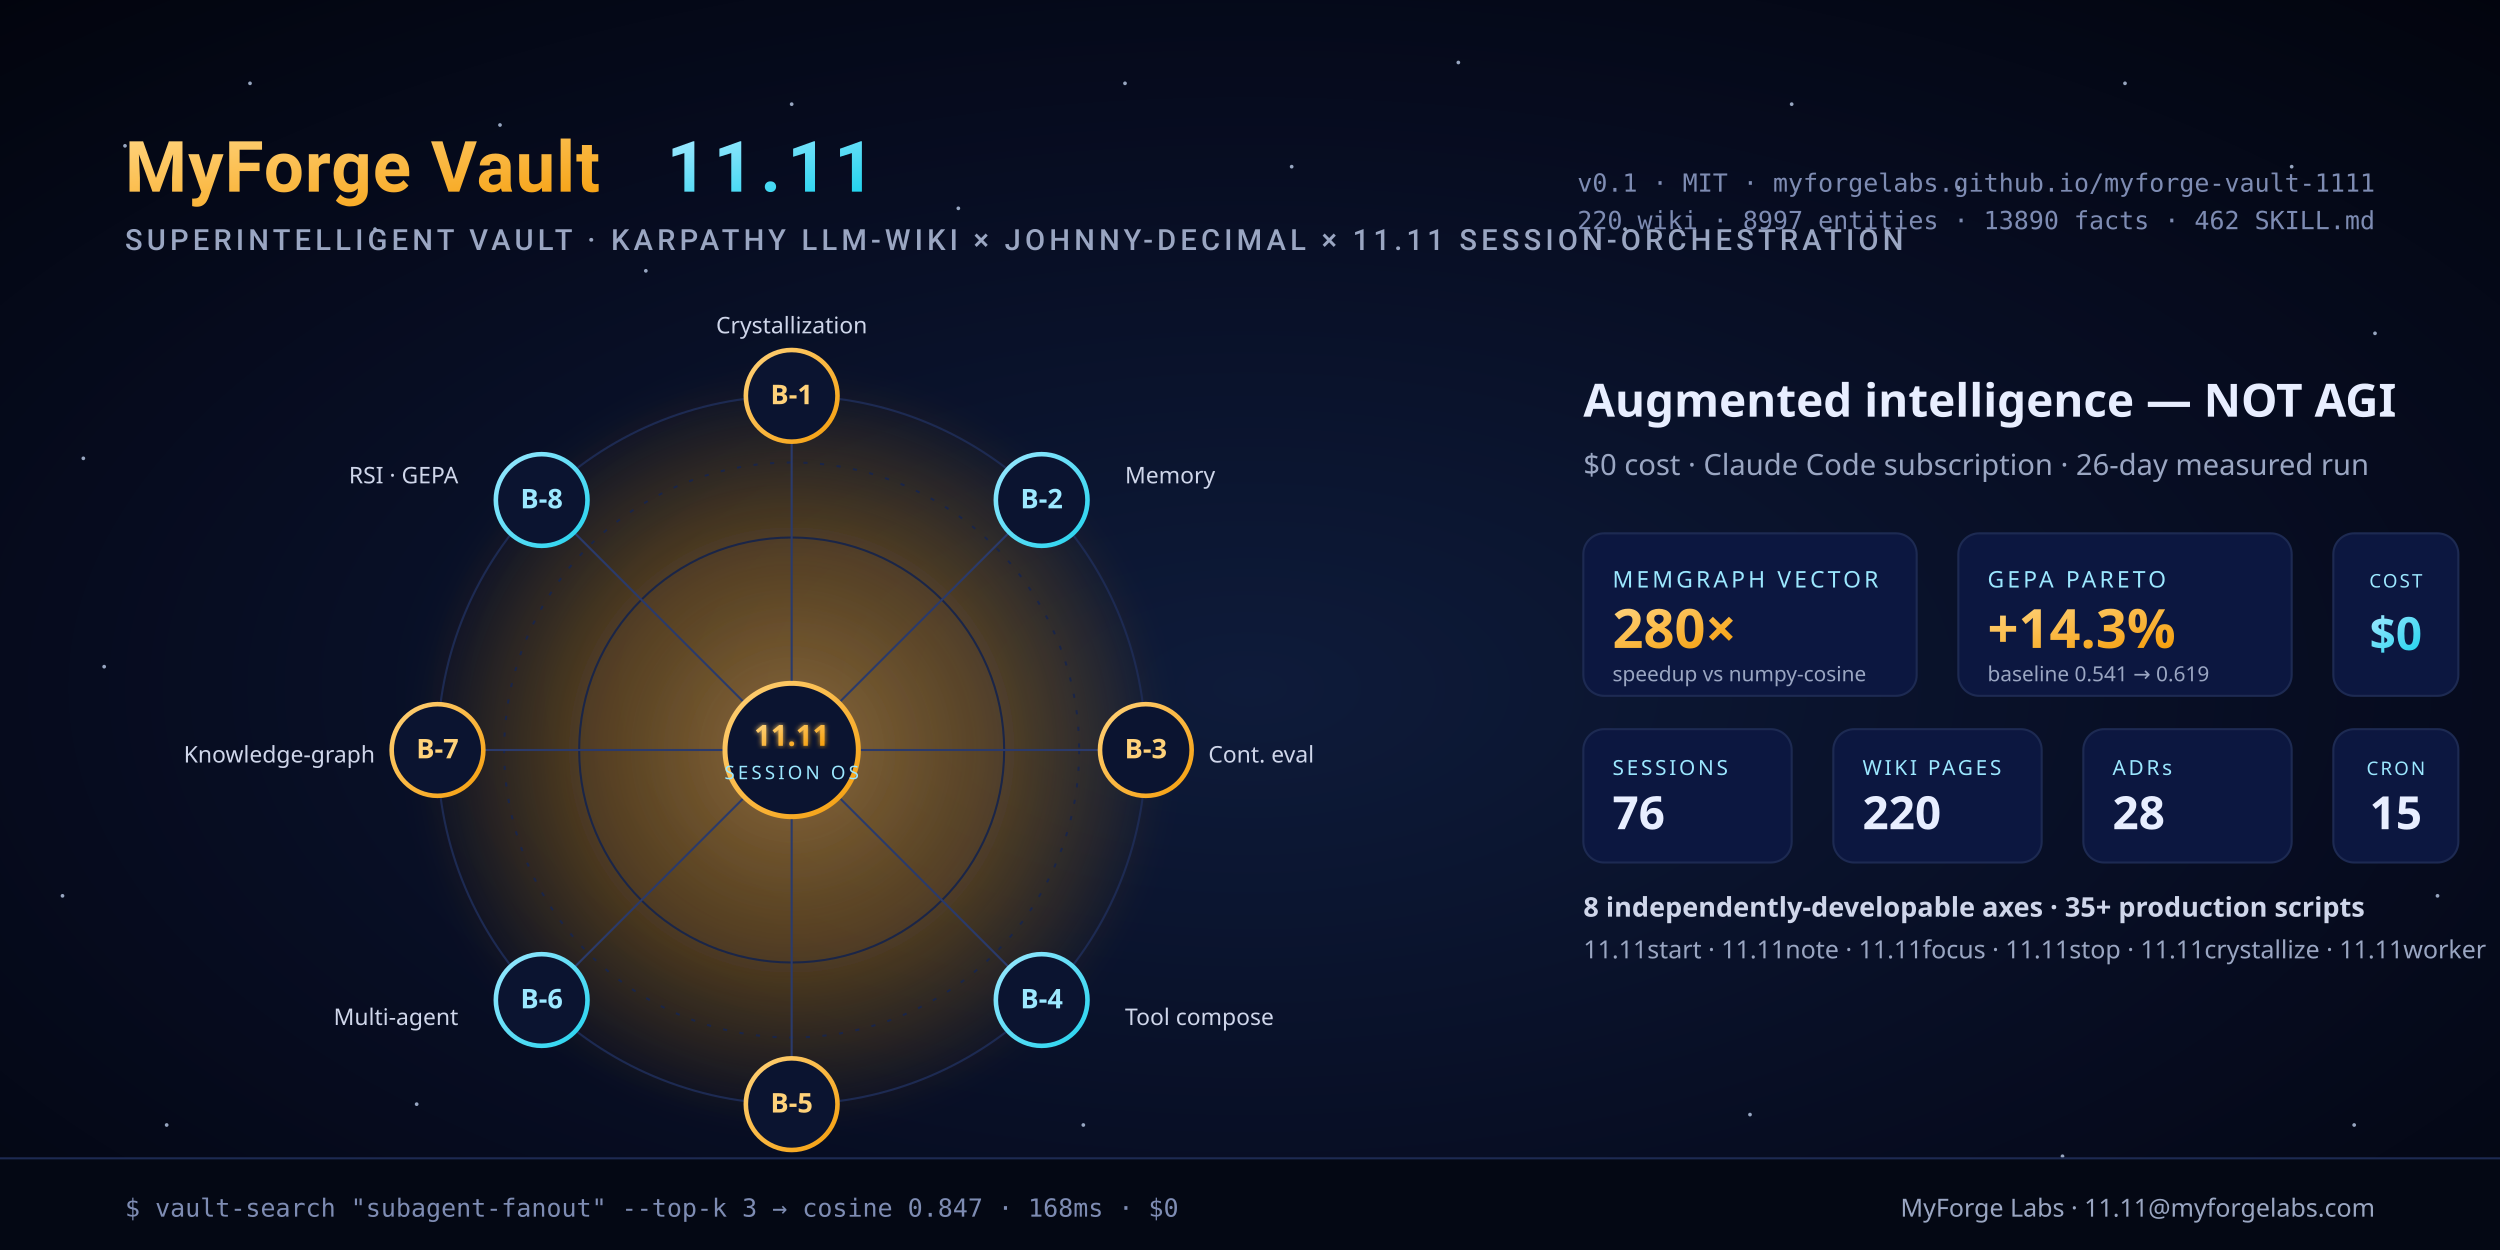
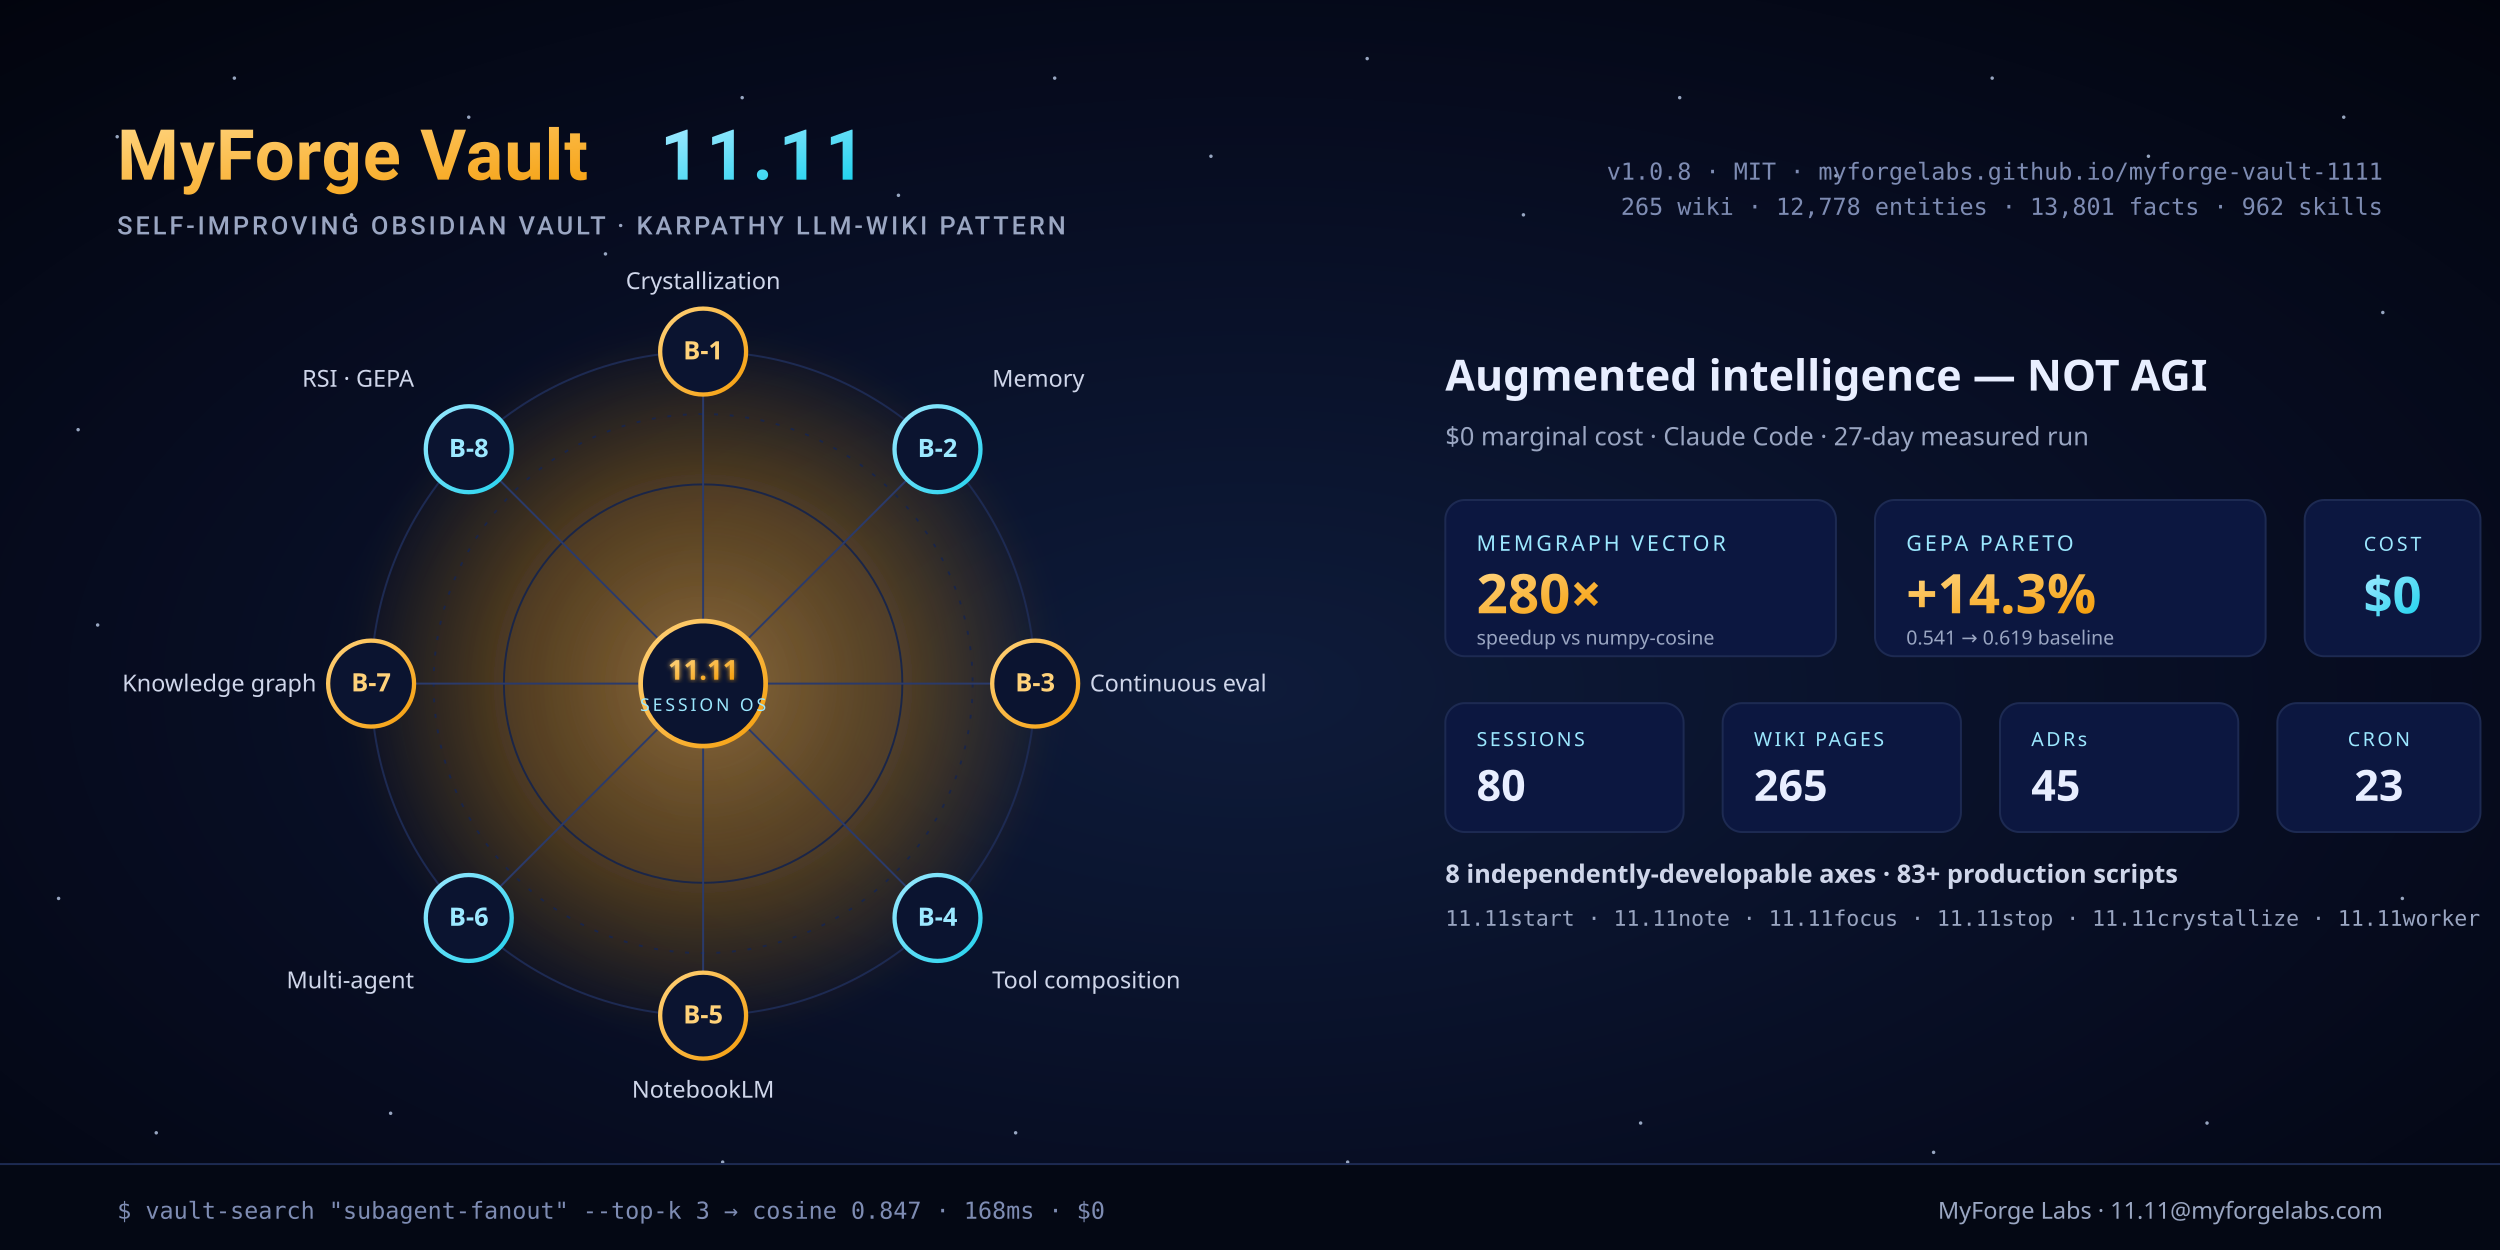
- <svg xmlns="http://www.w3.org/2000/svg" viewBox="0 0 1200 600" role="img" aria-label="MyForge Vault 11.11 — 8-axis Superintelligent Vault">
+ <svg xmlns="http://www.w3.org/2000/svg" viewBox="0 0 1280 640" role="img" aria-label="MyForge Vault 11.11 — 8-axis Superintelligent Vault">
  <defs>
    <radialGradient id="bg" cx="50%" cy="55%" r="75%">
      <stop offset="0%" stop-color="#0e1b3a" />
      <stop offset="55%" stop-color="#070d22" />
      <stop offset="100%" stop-color="#02040d" />
    </radialGradient>
    <radialGradient id="coreGlow" cx="50%" cy="50%" r="50%">
      <stop offset="0%" stop-color="#ffb84d" stop-opacity="0.95" />
      <stop offset="55%" stop-color="#f59e0b" stop-opacity="0.55" />
      <stop offset="100%" stop-color="#f59e0b" stop-opacity="0" />
    </radialGradient>
    <linearGradient id="amber" x1="0" y1="0" x2="1" y2="1">
      <stop offset="0%" stop-color="#ffd27a" />
      <stop offset="100%" stop-color="#f59e0b" />
    </linearGradient>
    <linearGradient id="cyan" x1="0" y1="0" x2="1" y2="1">
      <stop offset="0%" stop-color="#9ce8ff" />
      <stop offset="100%" stop-color="#22d3ee" />
    </linearGradient>
    <filter id="soft" x="-20%" y="-20%" width="140%" height="140%">
      <feGaussianBlur stdDeviation="6" />
    </filter>
    <filter id="textGlow" x="-10%" y="-10%" width="120%" height="120%">
      <feGaussianBlur stdDeviation="1.4" result="b" />
      <feMerge>
        <feMergeNode in="b" />
        <feMergeNode in="SourceGraphic" />
      </feMerge>
    </filter>
    <symbol id="star" overflow="visible">
      <circle r="0.9" fill="#cfe2ff" fill-opacity="0.85" />
    </symbol>
  </defs>
-   <rect width="1200" height="600" fill="url(#bg)" />
+   <rect width="1280" height="640" fill="url(#bg)" />
  <g opacity="0.85">
    <use href="#star" x="60" y="70" />
    <use href="#star" x="120" y="40" />
    <use href="#star" x="180" y="110" />
    <use href="#star" x="240" y="60" />
    <use href="#star" x="310" y="130" />
    <use href="#star" x="380" y="50" />
    <use href="#star" x="460" y="100" />
    <use href="#star" x="540" y="40" />
    <use href="#star" x="620" y="80" />
    <use href="#star" x="700" y="30" />
    <use href="#star" x="780" y="110" />
    <use href="#star" x="860" y="50" />
    <use href="#star" x="940" y="90" />
    <use href="#star" x="1020" y="40" />
    <use href="#star" x="1100" y="80" />
-     <use href="#star" x="1140" y="160" />
+     <use href="#star" x="1200" y="60" />
+     <use href="#star" x="1220" y="160" />
    <use href="#star" x="40" y="220" />
-     <use href="#star" x="80" y="540" />
-     <use href="#star" x="200" y="530" />
-     <use href="#star" x="370" y="560" />
-     <use href="#star" x="520" y="540" />
-     <use href="#star" x="690" y="560" />
-     <use href="#star" x="840" y="535" />
-     <use href="#star" x="990" y="555" />
-     <use href="#star" x="1130" y="540" />
-     <use href="#star" x="1170" y="430" />
-     <use href="#star" x="30" y="430" />
-     <use href="#star" x="1080" y="280" />
+     <use href="#star" x="80" y="580" />
+     <use href="#star" x="200" y="570" />
+     <use href="#star" x="370" y="595" />
+     <use href="#star" x="520" y="580" />
+     <use href="#star" x="690" y="595" />
+     <use href="#star" x="840" y="575" />
+     <use href="#star" x="990" y="590" />
+     <use href="#star" x="1130" y="575" />
+     <use href="#star" x="1230" y="460" />
+     <use href="#star" x="30" y="460" />
+     <use href="#star" x="1150" y="290" />
    <use href="#star" x="50" y="320" />
  </g>
  <g font-family="ui-sans-serif, system-ui, -apple-system, Segoe UI, Roboto" font-weight="700">
-     <text x="60" y="92" font-size="34" fill="url(#amber)" letter-spacing="0.5">MyForge Vault</text>
-     <text x="320" y="92" font-size="34" fill="url(#cyan)" letter-spacing="3">11.11</text>
-     <text x="60" y="120" font-size="14" fill="#9aa6c2" font-weight="500" letter-spacing="2">SUPERINTELLIGENT VAULT · KARPATHY LLM-WIKI × JOHNNY-DECIMAL × 11.11 SESSION-ORCHESTRATION</text>
+     <text x="60" y="92" font-size="36" fill="url(#amber)" letter-spacing="0.5">MyForge Vault</text>
+     <text x="338" y="92" font-size="36" fill="url(#cyan)" letter-spacing="3">11.11</text>
+     <text x="60" y="120" font-size="13" fill="#9aa6c2" font-weight="500" letter-spacing="1.5">SELF-IMPROVING OBSIDIAN VAULT · KARPATHY LLM-WIKI PATTERN</text>
  </g>
  <g font-family="ui-monospace, SFMono-Regular, Consolas, monospace" font-size="12" fill="#7e8cb3">
-     <text x="1140" y="92" text-anchor="end">v0.1 · MIT · myforgelabs.github.io/myforge-vault-1111</text>
-     <text x="1140" y="110" text-anchor="end">220 wiki · 8997 entities · 13890 facts · 462 SKILL.md</text>
+     <text x="1220" y="92" text-anchor="end">v1.0.8 · MIT · myforgelabs.github.io/myforge-vault-1111</text>
+     <text x="1220" y="110" text-anchor="end">265 wiki · 12,778 entities · 13,801 facts · 962 skills</text>
  </g>
-   <g transform="translate(380 360)">
+   <g transform="translate(360 350)">
    <circle r="180" fill="url(#coreGlow)" opacity="0.55" filter="url(#soft)" />
    <circle r="170" fill="none" stroke="#1d2a52" stroke-width="1" />
    <circle r="138" fill="none" stroke="#1a2547" stroke-width="1" stroke-dasharray="2 6" />
    <circle r="102" fill="none" stroke="#1a2547" stroke-width="1" />
    <g stroke="#2a3a6b" stroke-width="1">
      <line x1="0" y1="-170" x2="0" y2="-30" />
      <line x1="120" y1="-120" x2="21" y2="-21" />
      <line x1="170" y1="0" x2="30" y2="0" />
      <line x1="120" y1="120" x2="21" y2="21" />
      <line x1="0" y1="170" x2="0" y2="30" />
      <line x1="-120" y1="120" x2="-21" y2="21" />
      <line x1="-170" y1="0" x2="-30" y2="0" />
      <line x1="-120" y1="-120" x2="-21" y2="-21" />
    </g>
    <g font-family="ui-sans-serif, system-ui" font-weight="700" font-size="13">
      <circle cx="0" cy="-170" r="22" fill="#0b1430" stroke="url(#amber)" stroke-width="2.2" />
      <text x="0" y="-166" text-anchor="middle" fill="#ffd27a">B-1</text>
-       <text x="0" y="-200" text-anchor="middle" fill="#cfd6ea" font-size="11" font-weight="500">Crystallization</text>
+       <text x="0" y="-202" text-anchor="middle" fill="#cfd6ea" font-size="12" font-weight="500">Crystallization</text>
      <circle cx="120" cy="-120" r="22" fill="#0b1430" stroke="url(#cyan)" stroke-width="2.2" />
      <text x="120" y="-116" text-anchor="middle" fill="#9ce8ff">B-2</text>
-       <text x="160" y="-128" text-anchor="start" fill="#cfd6ea" font-size="11" font-weight="500">Memory</text>
+       <text x="148" y="-152" text-anchor="start" fill="#cfd6ea" font-size="12" font-weight="500">Memory</text>
      <circle cx="170" cy="0" r="22" fill="#0b1430" stroke="url(#amber)" stroke-width="2.2" />
      <text x="170" y="4" text-anchor="middle" fill="#ffd27a">B-3</text>
-       <text x="200" y="6" text-anchor="start" fill="#cfd6ea" font-size="11" font-weight="500">Cont. eval</text>
+       <text x="198" y="4" text-anchor="start" fill="#cfd6ea" font-size="12" font-weight="500">Continuous eval</text>
      <circle cx="120" cy="120" r="22" fill="#0b1430" stroke="url(#cyan)" stroke-width="2.2" />
      <text x="120" y="124" text-anchor="middle" fill="#9ce8ff">B-4</text>
-       <text x="160" y="132" text-anchor="start" fill="#cfd6ea" font-size="11" font-weight="500">Tool compose</text>
+       <text x="148" y="156" text-anchor="start" fill="#cfd6ea" font-size="12" font-weight="500">Tool composition</text>
      <circle cx="0" cy="170" r="22" fill="#0b1430" stroke="url(#amber)" stroke-width="2.2" />
      <text x="0" y="174" text-anchor="middle" fill="#ffd27a">B-5</text>
-       <text x="0" y="210" text-anchor="middle" fill="#cfd6ea" font-size="11" font-weight="500">NotebookLM</text>
+       <text x="0" y="212" text-anchor="middle" fill="#cfd6ea" font-size="12" font-weight="500">NotebookLM</text>
      <circle cx="-120" cy="120" r="22" fill="#0b1430" stroke="url(#cyan)" stroke-width="2.2" />
      <text x="-120" y="124" text-anchor="middle" fill="#9ce8ff">B-6</text>
-       <text x="-160" y="132" text-anchor="end" fill="#cfd6ea" font-size="11" font-weight="500">Multi-agent</text>
+       <text x="-148" y="156" text-anchor="end" fill="#cfd6ea" font-size="12" font-weight="500">Multi-agent</text>
      <circle cx="-170" cy="0" r="22" fill="#0b1430" stroke="url(#amber)" stroke-width="2.2" />
      <text x="-170" y="4" text-anchor="middle" fill="#ffd27a">B-7</text>
-       <text x="-200" y="6" text-anchor="end" fill="#cfd6ea" font-size="11" font-weight="500">Knowledge-graph</text>
+       <text x="-198" y="4" text-anchor="end" fill="#cfd6ea" font-size="12" font-weight="500">Knowledge graph</text>
      <circle cx="-120" cy="-120" r="22" fill="#0b1430" stroke="url(#cyan)" stroke-width="2.2" />
      <text x="-120" y="-116" text-anchor="middle" fill="#9ce8ff">B-8</text>
-       <text x="-160" y="-128" text-anchor="end" fill="#cfd6ea" font-size="11" font-weight="500">RSI · GEPA</text>
+       <text x="-148" y="-152" text-anchor="end" fill="#cfd6ea" font-size="12" font-weight="500">RSI · GEPA</text>
    </g>
    <circle r="32" fill="#0b1430" stroke="url(#amber)" stroke-width="2.4" />
    <text x="0" y="-2" text-anchor="middle" font-family="ui-sans-serif, system-ui" font-size="14" font-weight="800" fill="url(#amber)" filter="url(#textGlow)">11.11</text>
    <text x="0" y="14" text-anchor="middle" font-family="ui-sans-serif, system-ui" font-size="9" fill="#9ce8ff" letter-spacing="1.5">SESSION OS</text>
  </g>
-   <g transform="translate(760 200)" font-family="ui-sans-serif, system-ui">
+   <g transform="translate(740 200)" font-family="ui-sans-serif, system-ui">
    <text x="0" y="0" font-size="22" font-weight="700" fill="#e8eeff">Augmented intelligence — NOT AGI</text>
-     <text x="0" y="28" font-size="14" fill="#9aa6c2" font-weight="500">$0 cost · Claude Code subscription · 26-day measured run</text>
+     <text x="0" y="28" font-size="13" fill="#9aa6c2" font-weight="500">$0 marginal cost · Claude Code · 27-day measured run</text>
    <g transform="translate(0 56)">
-       <rect width="160" height="78" rx="10" fill="#0c1740" stroke="#1d2a52" />
-       <text x="14" y="26" font-size="11" fill="#9ce8ff" letter-spacing="1.5">MEMGRAPH VECTOR</text>
-       <text x="14" y="55" font-size="26" font-weight="800" fill="url(#amber)">280×</text>
-       <text x="14" y="71" font-size="10" fill="#9aa6c2">speedup vs numpy-cosine</text>
-       <rect x="180" width="160" height="78" rx="10" fill="#0c1740" stroke="#1d2a52" />
-       <text x="194" y="26" font-size="11" fill="#9ce8ff" letter-spacing="1.5">GEPA PARETO</text>
-       <text x="194" y="55" font-size="26" font-weight="800" fill="url(#amber)">+14.3%</text>
-       <text x="194" y="71" font-size="10" fill="#9aa6c2">baseline 0.541 → 0.619</text>
-       <rect x="360" width="60" height="78" rx="10" fill="#0c1740" stroke="#1d2a52" />
-       <text x="390" y="26" font-size="9" fill="#9ce8ff" text-anchor="middle" letter-spacing="1">COST</text>
-       <text x="390" y="56" font-size="22" font-weight="800" fill="url(#cyan)" text-anchor="middle">$0</text>
+       <rect width="200" height="80" rx="10" fill="#0c1740" stroke="#1d2a52" />
+       <text x="16" y="26" font-size="11" fill="#9ce8ff" letter-spacing="1.5">MEMGRAPH VECTOR</text>
+       <text x="16" y="58" font-size="28" font-weight="800" fill="url(#amber)">280×</text>
+       <text x="16" y="74" font-size="10" fill="#9aa6c2">speedup vs numpy-cosine</text>
+       <rect x="220" width="200" height="80" rx="10" fill="#0c1740" stroke="#1d2a52" />
+       <text x="236" y="26" font-size="11" fill="#9ce8ff" letter-spacing="1.5">GEPA PARETO</text>
+       <text x="236" y="58" font-size="28" font-weight="800" fill="url(#amber)">+14.3%</text>
+       <text x="236" y="74" font-size="10" fill="#9aa6c2">0.541 → 0.619 baseline</text>
+       <rect x="440" width="90" height="80" rx="10" fill="#0c1740" stroke="#1d2a52" />
+       <text x="485" y="26" font-size="10" fill="#9ce8ff" text-anchor="middle" letter-spacing="1.5">COST</text>
+       <text x="485" y="58" font-size="26" font-weight="800" fill="url(#cyan)" text-anchor="middle">$0</text>
    </g>
-     <g transform="translate(0 150)">
-       <rect width="100" height="64" rx="10" fill="#0c1740" stroke="#1d2a52" />
-       <text x="14" y="22" font-size="10" fill="#9ce8ff" letter-spacing="1.3">SESSIONS</text>
-       <text x="14" y="48" font-size="22" font-weight="800" fill="#e8eeff">76</text>
-       <rect x="120" width="100" height="64" rx="10" fill="#0c1740" stroke="#1d2a52" />
-       <text x="134" y="22" font-size="10" fill="#9ce8ff" letter-spacing="1.3">WIKI PAGES</text>
-       <text x="134" y="48" font-size="22" font-weight="800" fill="#e8eeff">220</text>
-       <rect x="240" width="100" height="64" rx="10" fill="#0c1740" stroke="#1d2a52" />
-       <text x="254" y="22" font-size="10" fill="#9ce8ff" letter-spacing="1.3">ADRs</text>
-       <text x="254" y="48" font-size="22" font-weight="800" fill="#e8eeff">28</text>
-       <rect x="360" width="60" height="64" rx="10" fill="#0c1740" stroke="#1d2a52" />
-       <text x="390" y="22" font-size="9" fill="#9ce8ff" text-anchor="middle" letter-spacing="1">CRON</text>
-       <text x="390" y="48" font-size="22" font-weight="800" fill="#e8eeff" text-anchor="middle">15</text>
+     <g transform="translate(0 160)">
+       <rect width="122" height="66" rx="10" fill="#0c1740" stroke="#1d2a52" />
+       <text x="16" y="22" font-size="10" fill="#9ce8ff" letter-spacing="1.3">SESSIONS</text>
+       <text x="16" y="50" font-size="22" font-weight="800" fill="#e8eeff">80</text>
+       <rect x="142" width="122" height="66" rx="10" fill="#0c1740" stroke="#1d2a52" />
+       <text x="158" y="22" font-size="10" fill="#9ce8ff" letter-spacing="1.3">WIKI PAGES</text>
+       <text x="158" y="50" font-size="22" font-weight="800" fill="#e8eeff">265</text>
+       <rect x="284" width="122" height="66" rx="10" fill="#0c1740" stroke="#1d2a52" />
+       <text x="300" y="22" font-size="10" fill="#9ce8ff" letter-spacing="1.3">ADRs</text>
+       <text x="300" y="50" font-size="22" font-weight="800" fill="#e8eeff">45</text>
+       <rect x="426" width="104" height="66" rx="10" fill="#0c1740" stroke="#1d2a52" />
+       <text x="478" y="22" font-size="10" fill="#9ce8ff" text-anchor="middle" letter-spacing="1.3">CRON</text>
+       <text x="478" y="50" font-size="22" font-weight="800" fill="#e8eeff" text-anchor="middle">23</text>
    </g>
-     <g transform="translate(0 240)">
-       <text x="0" y="0" font-size="13" fill="#cfd6ea" font-weight="600">8 independently-developable axes · 35+ production scripts</text>
-       <text x="0" y="20" font-size="12" fill="#9aa6c2">11.11start · 11.11note · 11.11focus · 11.11stop · 11.11crystallize · 11.11worker</text>
+     <g transform="translate(0 252)">
+       <text x="0" y="0" font-size="13" fill="#cfd6ea" font-weight="600">8 independently-developable axes · 83+ production scripts</text>
+       <text x="0" y="22" font-size="11" fill="#9aa6c2" font-family="ui-monospace, SFMono-Regular, Consolas, monospace">11.11start · 11.11note · 11.11focus · 11.11stop · 11.11crystallize · 11.11worker</text>
    </g>
  </g>
  <g>
-     <rect x="0" y="556" width="1200" height="44" fill="#040814" />
-     <line x1="0" y1="556" x2="1200" y2="556" stroke="#1d2a52" />
-     <text x="60" y="584" font-family="ui-monospace, SFMono-Regular, Consolas, monospace" font-size="12" fill="#7e8cb3">
+     <rect x="0" y="596" width="1280" height="44" fill="#040814" />
+     <line x1="0" y1="596" x2="1280" y2="596" stroke="#1d2a52" />
+     <text x="60" y="624" font-family="ui-monospace, SFMono-Regular, Consolas, monospace" font-size="12" fill="#7e8cb3">
      $ vault-search "subagent-fanout" --top-k 3   →   cosine 0.847 · 168ms · $0
    </text>
-     <text x="1140" y="584" text-anchor="end" font-family="ui-sans-serif, system-ui" font-size="12" fill="#9aa6c2">
+     <text x="1220" y="624" text-anchor="end" font-family="ui-sans-serif, system-ui" font-size="12" fill="#9aa6c2">
      MyForge Labs · 11.11@myforgelabs.com
    </text>
  </g>
</svg>
